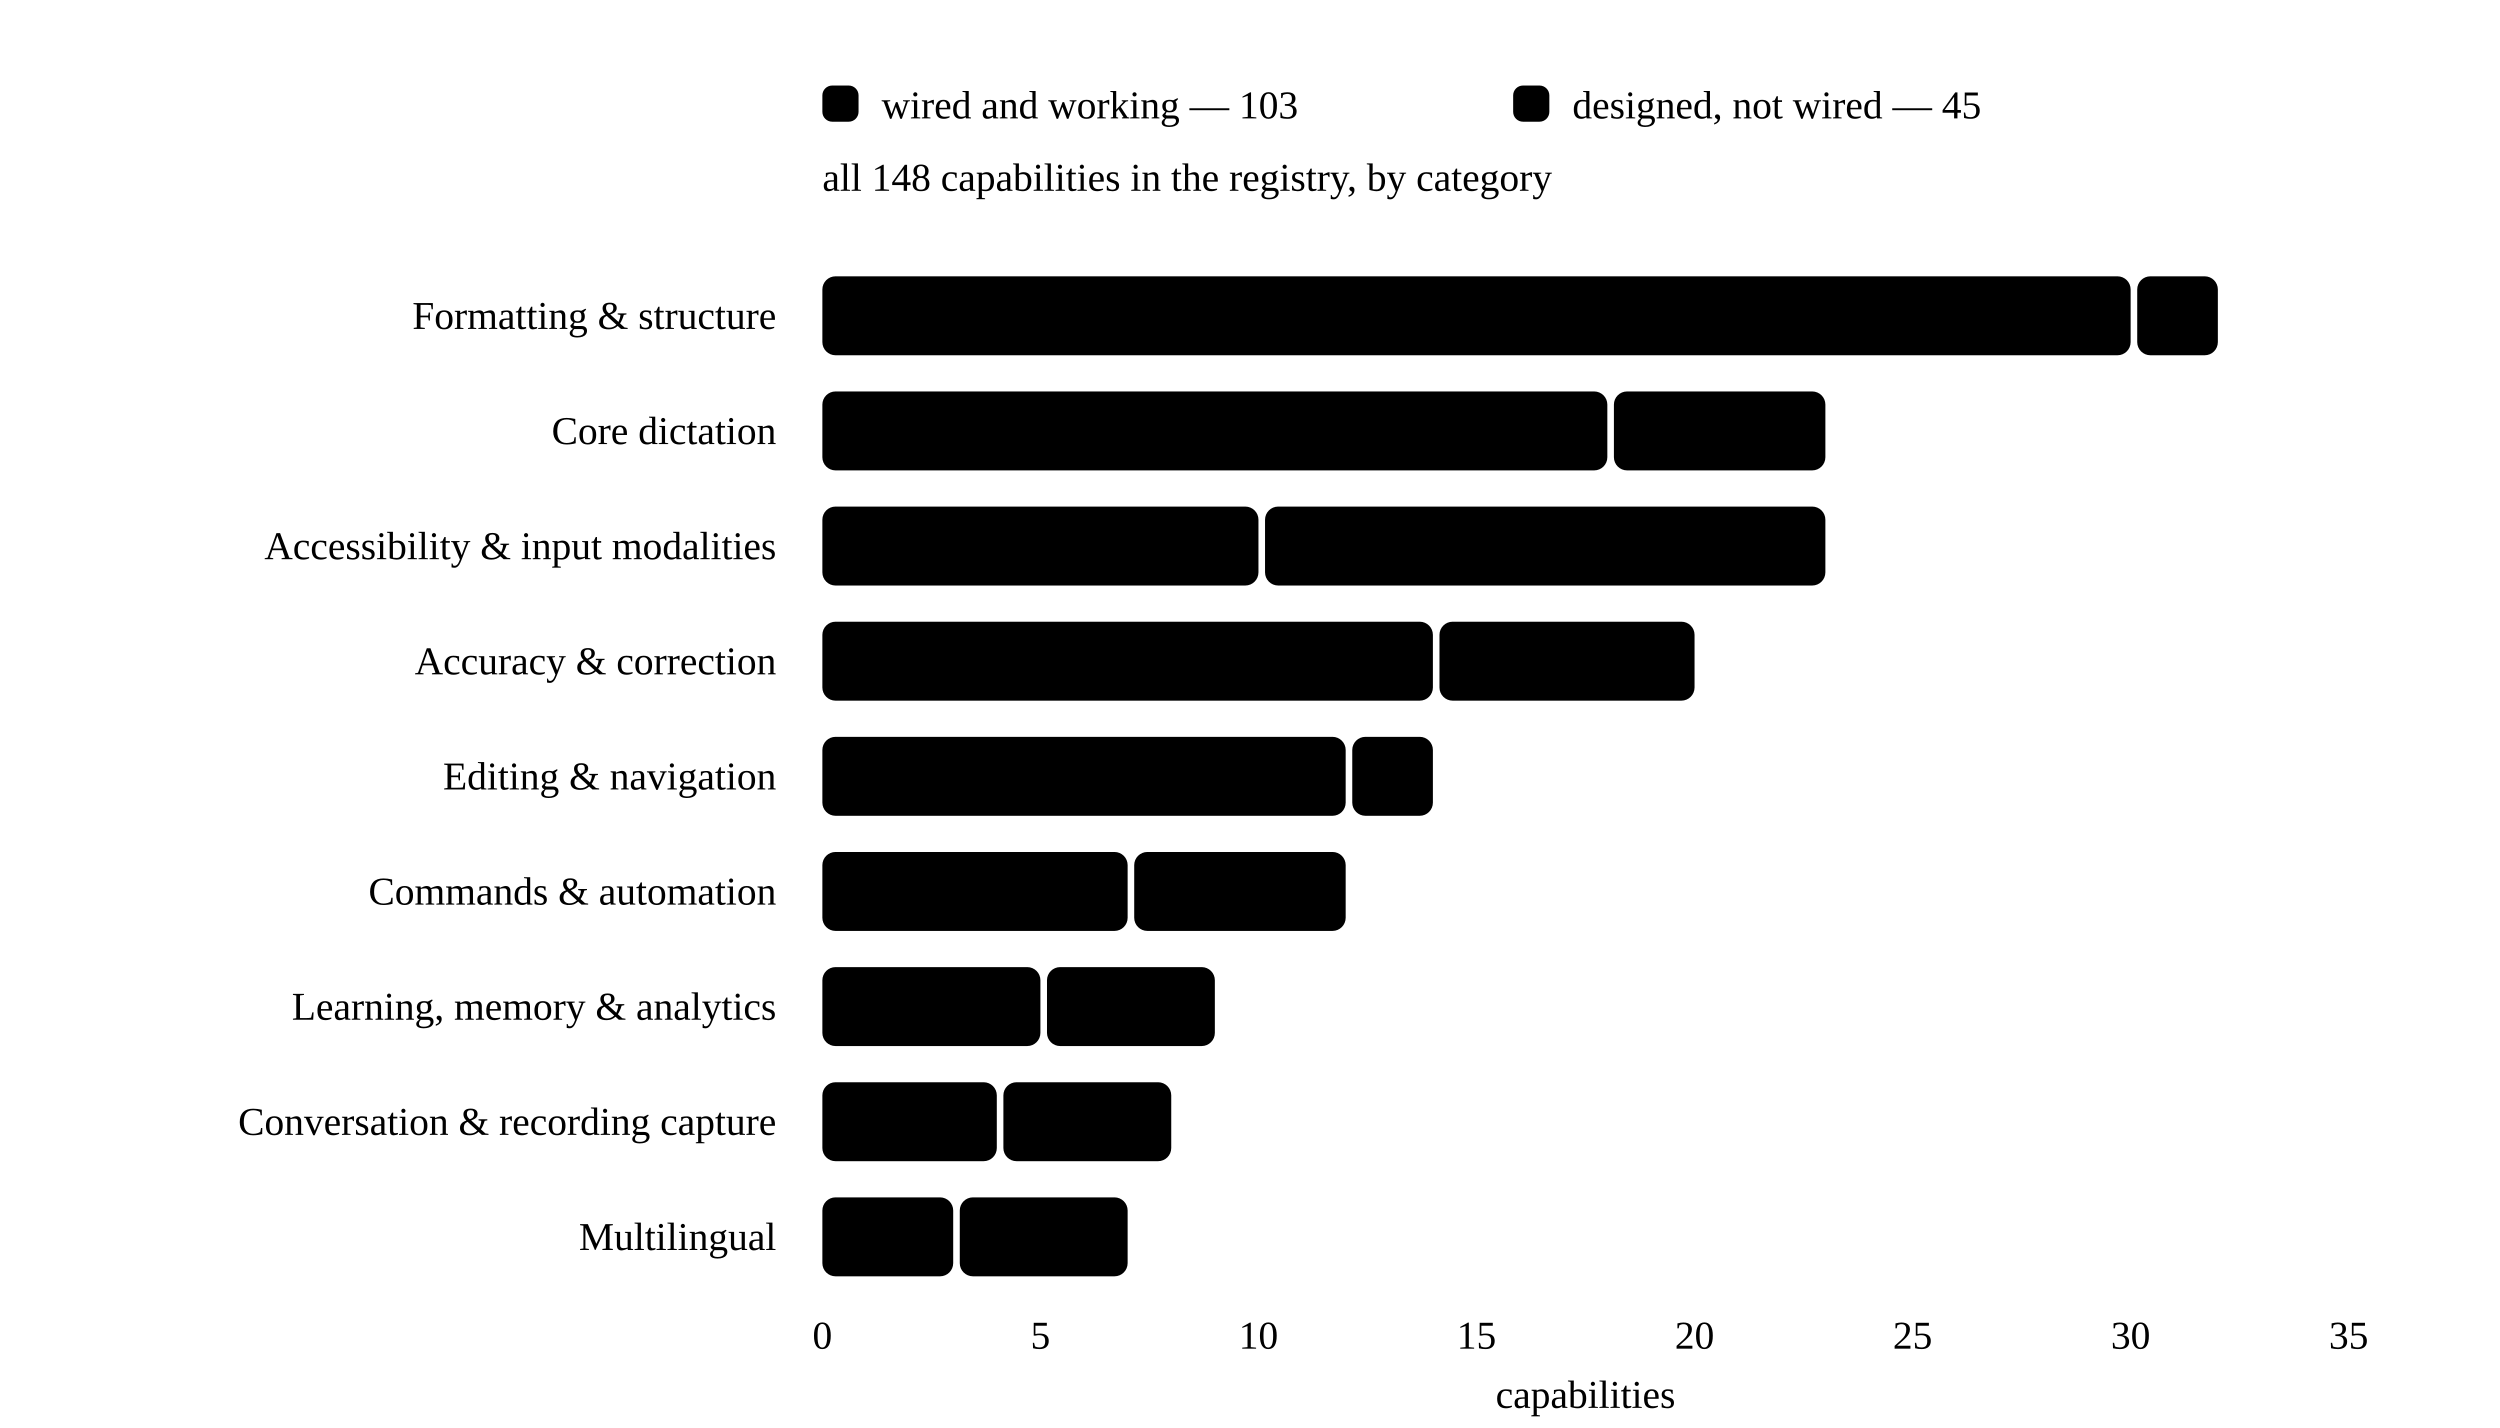
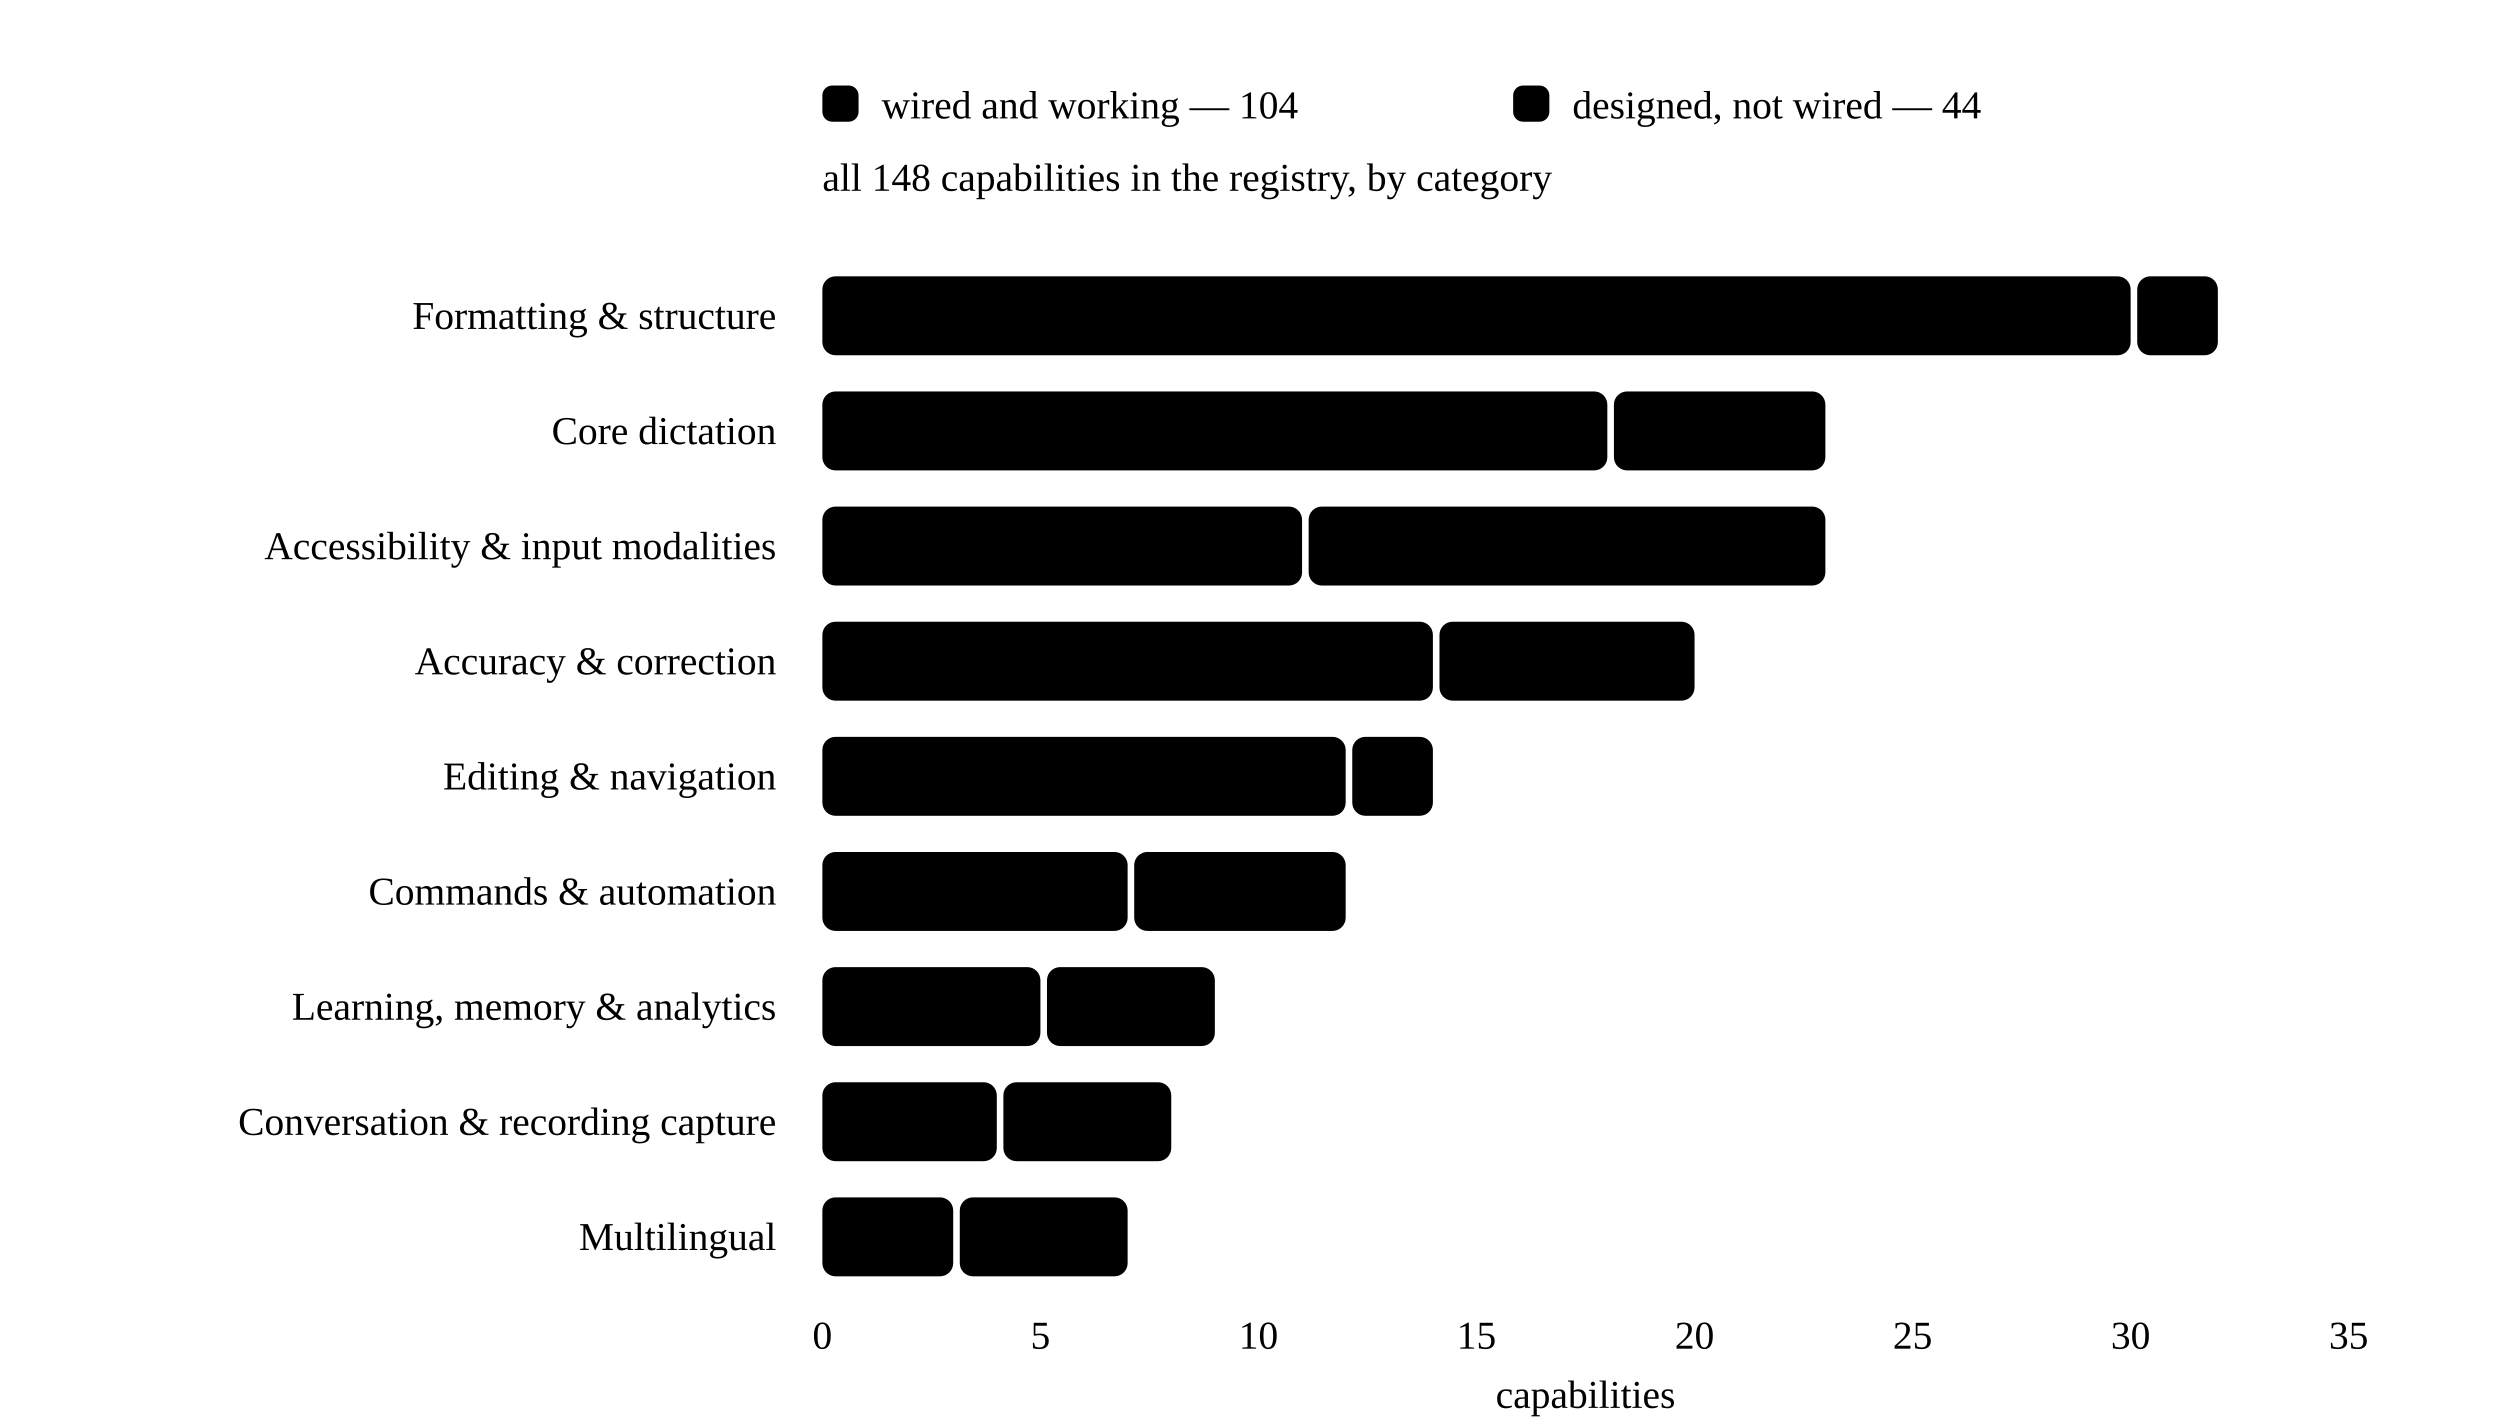
<svg xmlns="http://www.w3.org/2000/svg" class="yz-fig yz-fig--capabilities" viewBox="0 0 760 434" role="img" aria-labelledby="capabilities-t capabilities-d">
  <rect class="yz-swatch yz-bar--ship" x="250" y="26" width="11" height="11" rx="3" />
-   <text class="yz-l" x="268" y="36">wired and working — 103</text>
+   <text class="yz-l" x="268" y="36">wired and working — 104</text>
  <rect class="yz-swatch yz-bar--plan" x="460" y="26" width="11" height="11" rx="3" />
-   <text class="yz-l" x="478" y="36">designed, not wired — 45</text>
+   <text class="yz-l" x="478" y="36">designed, not wired — 44</text>
  <text class="yz-s" x="250" y="58">all 148 capabilities in the registry, by category</text>
  <path class="yz-grid" d="M 250 78 L 250 392" />
  <text class="yz-m" x="250" y="410" text-anchor="middle">0</text>
  <path class="yz-grid" d="M 316.286 78 L 316.286 392" />
  <text class="yz-m" x="316.286" y="410" text-anchor="middle">5</text>
  <path class="yz-grid" d="M 382.571 78 L 382.571 392" />
  <text class="yz-m" x="382.571" y="410" text-anchor="middle">10</text>
  <path class="yz-grid" d="M 448.857 78 L 448.857 392" />
  <text class="yz-m" x="448.857" y="410" text-anchor="middle">15</text>
  <path class="yz-grid" d="M 515.143 78 L 515.143 392" />
  <text class="yz-m" x="515.143" y="410" text-anchor="middle">20</text>
  <path class="yz-grid" d="M 581.429 78 L 581.429 392" />
  <text class="yz-m" x="581.429" y="410" text-anchor="middle">25</text>
  <path class="yz-grid" d="M 647.714 78 L 647.714 392" />
  <text class="yz-m" x="647.714" y="410" text-anchor="middle">30</text>
  <path class="yz-grid" d="M 714 78 L 714 392" />
  <text class="yz-m" x="714" y="410" text-anchor="middle">35</text>
  <text class="yz-m" x="482" y="428" text-anchor="middle">capabilities</text>
  <text class="yz-l" x="236" y="100" text-anchor="end">Formatting &amp; structure</text>
  <g class="yz-node">
    <rect class="yz-bar yz-bar--ship" x="250" y="84" width="397.714" height="24" rx="4" style="--yz-delay:0s" />
  </g>
  <g class="yz-node">
    <rect class="yz-bar yz-bar--plan" x="649.714" y="84" width="24.514" height="24" rx="4" style="--yz-delay:0s" />
  </g>
  <text class="yz-v yz-on-ship" x="639.714" y="100" text-anchor="end">30</text>
  <text class="yz-v yz-on-plan" x="666.229" y="100" text-anchor="end">2</text>
  <text class="yz-l" x="236" y="135" text-anchor="end">Core dictation</text>
  <g class="yz-node">
    <rect class="yz-bar yz-bar--ship" x="250" y="119" width="238.629" height="24" rx="4" style="--yz-delay:0.06s" />
  </g>
  <g class="yz-node">
    <rect class="yz-bar yz-bar--plan" x="490.629" y="119" width="64.286" height="24" rx="4" style="--yz-delay:0.06s" />
  </g>
  <text class="yz-v yz-on-ship" x="480.629" y="135" text-anchor="end">18</text>
  <text class="yz-v yz-on-plan" x="546.914" y="135" text-anchor="end">5</text>
  <text class="yz-l" x="236" y="170" text-anchor="end">Accessibility &amp; input modalities</text>
  <g class="yz-node">
-     <rect class="yz-bar yz-bar--ship" x="250" y="154" width="132.571" height="24" rx="4" style="--yz-delay:0.12s" />
+     <rect class="yz-bar yz-bar--ship" x="250" y="154" width="145.829" height="24" rx="4" style="--yz-delay:0.12s" />
  </g>
  <g class="yz-node">
-     <rect class="yz-bar yz-bar--plan" x="384.571" y="154" width="170.343" height="24" rx="4" style="--yz-delay:0.12s" />
+     <rect class="yz-bar yz-bar--plan" x="397.829" y="154" width="157.086" height="24" rx="4" style="--yz-delay:0.12s" />
  </g>
-   <text class="yz-v yz-on-ship" x="374.571" y="170" text-anchor="end">10</text>
-   <text class="yz-v yz-on-plan" x="546.914" y="170" text-anchor="end">13</text>
+   <text class="yz-v yz-on-ship" x="387.829" y="170" text-anchor="end">11</text>
+   <text class="yz-v yz-on-plan" x="546.914" y="170" text-anchor="end">12</text>
  <text class="yz-l" x="236" y="205" text-anchor="end">Accuracy &amp; correction</text>
  <g class="yz-node">
    <rect class="yz-bar yz-bar--ship" x="250" y="189" width="185.6" height="24" rx="4" style="--yz-delay:0.18s" />
  </g>
  <g class="yz-node">
    <rect class="yz-bar yz-bar--plan" x="437.6" y="189" width="77.543" height="24" rx="4" style="--yz-delay:0.18s" />
  </g>
  <text class="yz-v yz-on-ship" x="427.6" y="205" text-anchor="end">14</text>
  <text class="yz-v yz-on-plan" x="507.143" y="205" text-anchor="end">6</text>
  <text class="yz-l" x="236" y="240" text-anchor="end">Editing &amp; navigation</text>
  <g class="yz-node">
    <rect class="yz-bar yz-bar--ship" x="250" y="224" width="159.086" height="24" rx="4" style="--yz-delay:0.24s" />
  </g>
  <g class="yz-node">
    <rect class="yz-bar yz-bar--plan" x="411.086" y="224" width="24.514" height="24" rx="4" style="--yz-delay:0.24s" />
  </g>
  <text class="yz-v yz-on-ship" x="401.086" y="240" text-anchor="end">12</text>
  <text class="yz-v yz-on-plan" x="427.6" y="240" text-anchor="end">2</text>
  <text class="yz-l" x="236" y="275" text-anchor="end">Commands &amp; automation</text>
  <g class="yz-node">
    <rect class="yz-bar yz-bar--ship" x="250" y="259" width="92.8" height="24" rx="4" style="--yz-delay:0.3s" />
  </g>
  <g class="yz-node">
    <rect class="yz-bar yz-bar--plan" x="344.8" y="259" width="64.286" height="24" rx="4" style="--yz-delay:0.3s" />
  </g>
  <text class="yz-v yz-on-ship" x="334.8" y="275" text-anchor="end">7</text>
  <text class="yz-v yz-on-plan" x="401.086" y="275" text-anchor="end">5</text>
  <text class="yz-l" x="236" y="310" text-anchor="end">Learning, memory &amp; analytics</text>
  <g class="yz-node">
    <rect class="yz-bar yz-bar--ship" x="250" y="294" width="66.286" height="24" rx="4" style="--yz-delay:0.36s" />
  </g>
  <g class="yz-node">
    <rect class="yz-bar yz-bar--plan" x="318.286" y="294" width="51.029" height="24" rx="4" style="--yz-delay:0.36s" />
  </g>
  <text class="yz-v yz-on-ship" x="308.286" y="310" text-anchor="end">5</text>
  <text class="yz-v yz-on-plan" x="361.314" y="310" text-anchor="end">4</text>
  <text class="yz-l" x="236" y="345" text-anchor="end">Conversation &amp; recording capture</text>
  <g class="yz-node">
    <rect class="yz-bar yz-bar--ship" x="250" y="329" width="53.029" height="24" rx="4" style="--yz-delay:0.42s" />
  </g>
  <g class="yz-node">
    <rect class="yz-bar yz-bar--plan" x="305.029" y="329" width="51.029" height="24" rx="4" style="--yz-delay:0.42s" />
  </g>
  <text class="yz-v yz-on-ship" x="295.029" y="345" text-anchor="end">4</text>
  <text class="yz-v yz-on-plan" x="348.057" y="345" text-anchor="end">4</text>
  <text class="yz-l" x="236" y="380" text-anchor="end">Multilingual</text>
  <g class="yz-node">
    <rect class="yz-bar yz-bar--ship" x="250" y="364" width="39.771" height="24" rx="4" style="--yz-delay:0.48s" />
  </g>
  <g class="yz-node">
    <rect class="yz-bar yz-bar--plan" x="291.771" y="364" width="51.029" height="24" rx="4" style="--yz-delay:0.48s" />
  </g>
  <text class="yz-v yz-on-ship" x="281.771" y="380" text-anchor="end">3</text>
  <text class="yz-v yz-on-plan" x="334.8" y="380" text-anchor="end">4</text>
</svg>
